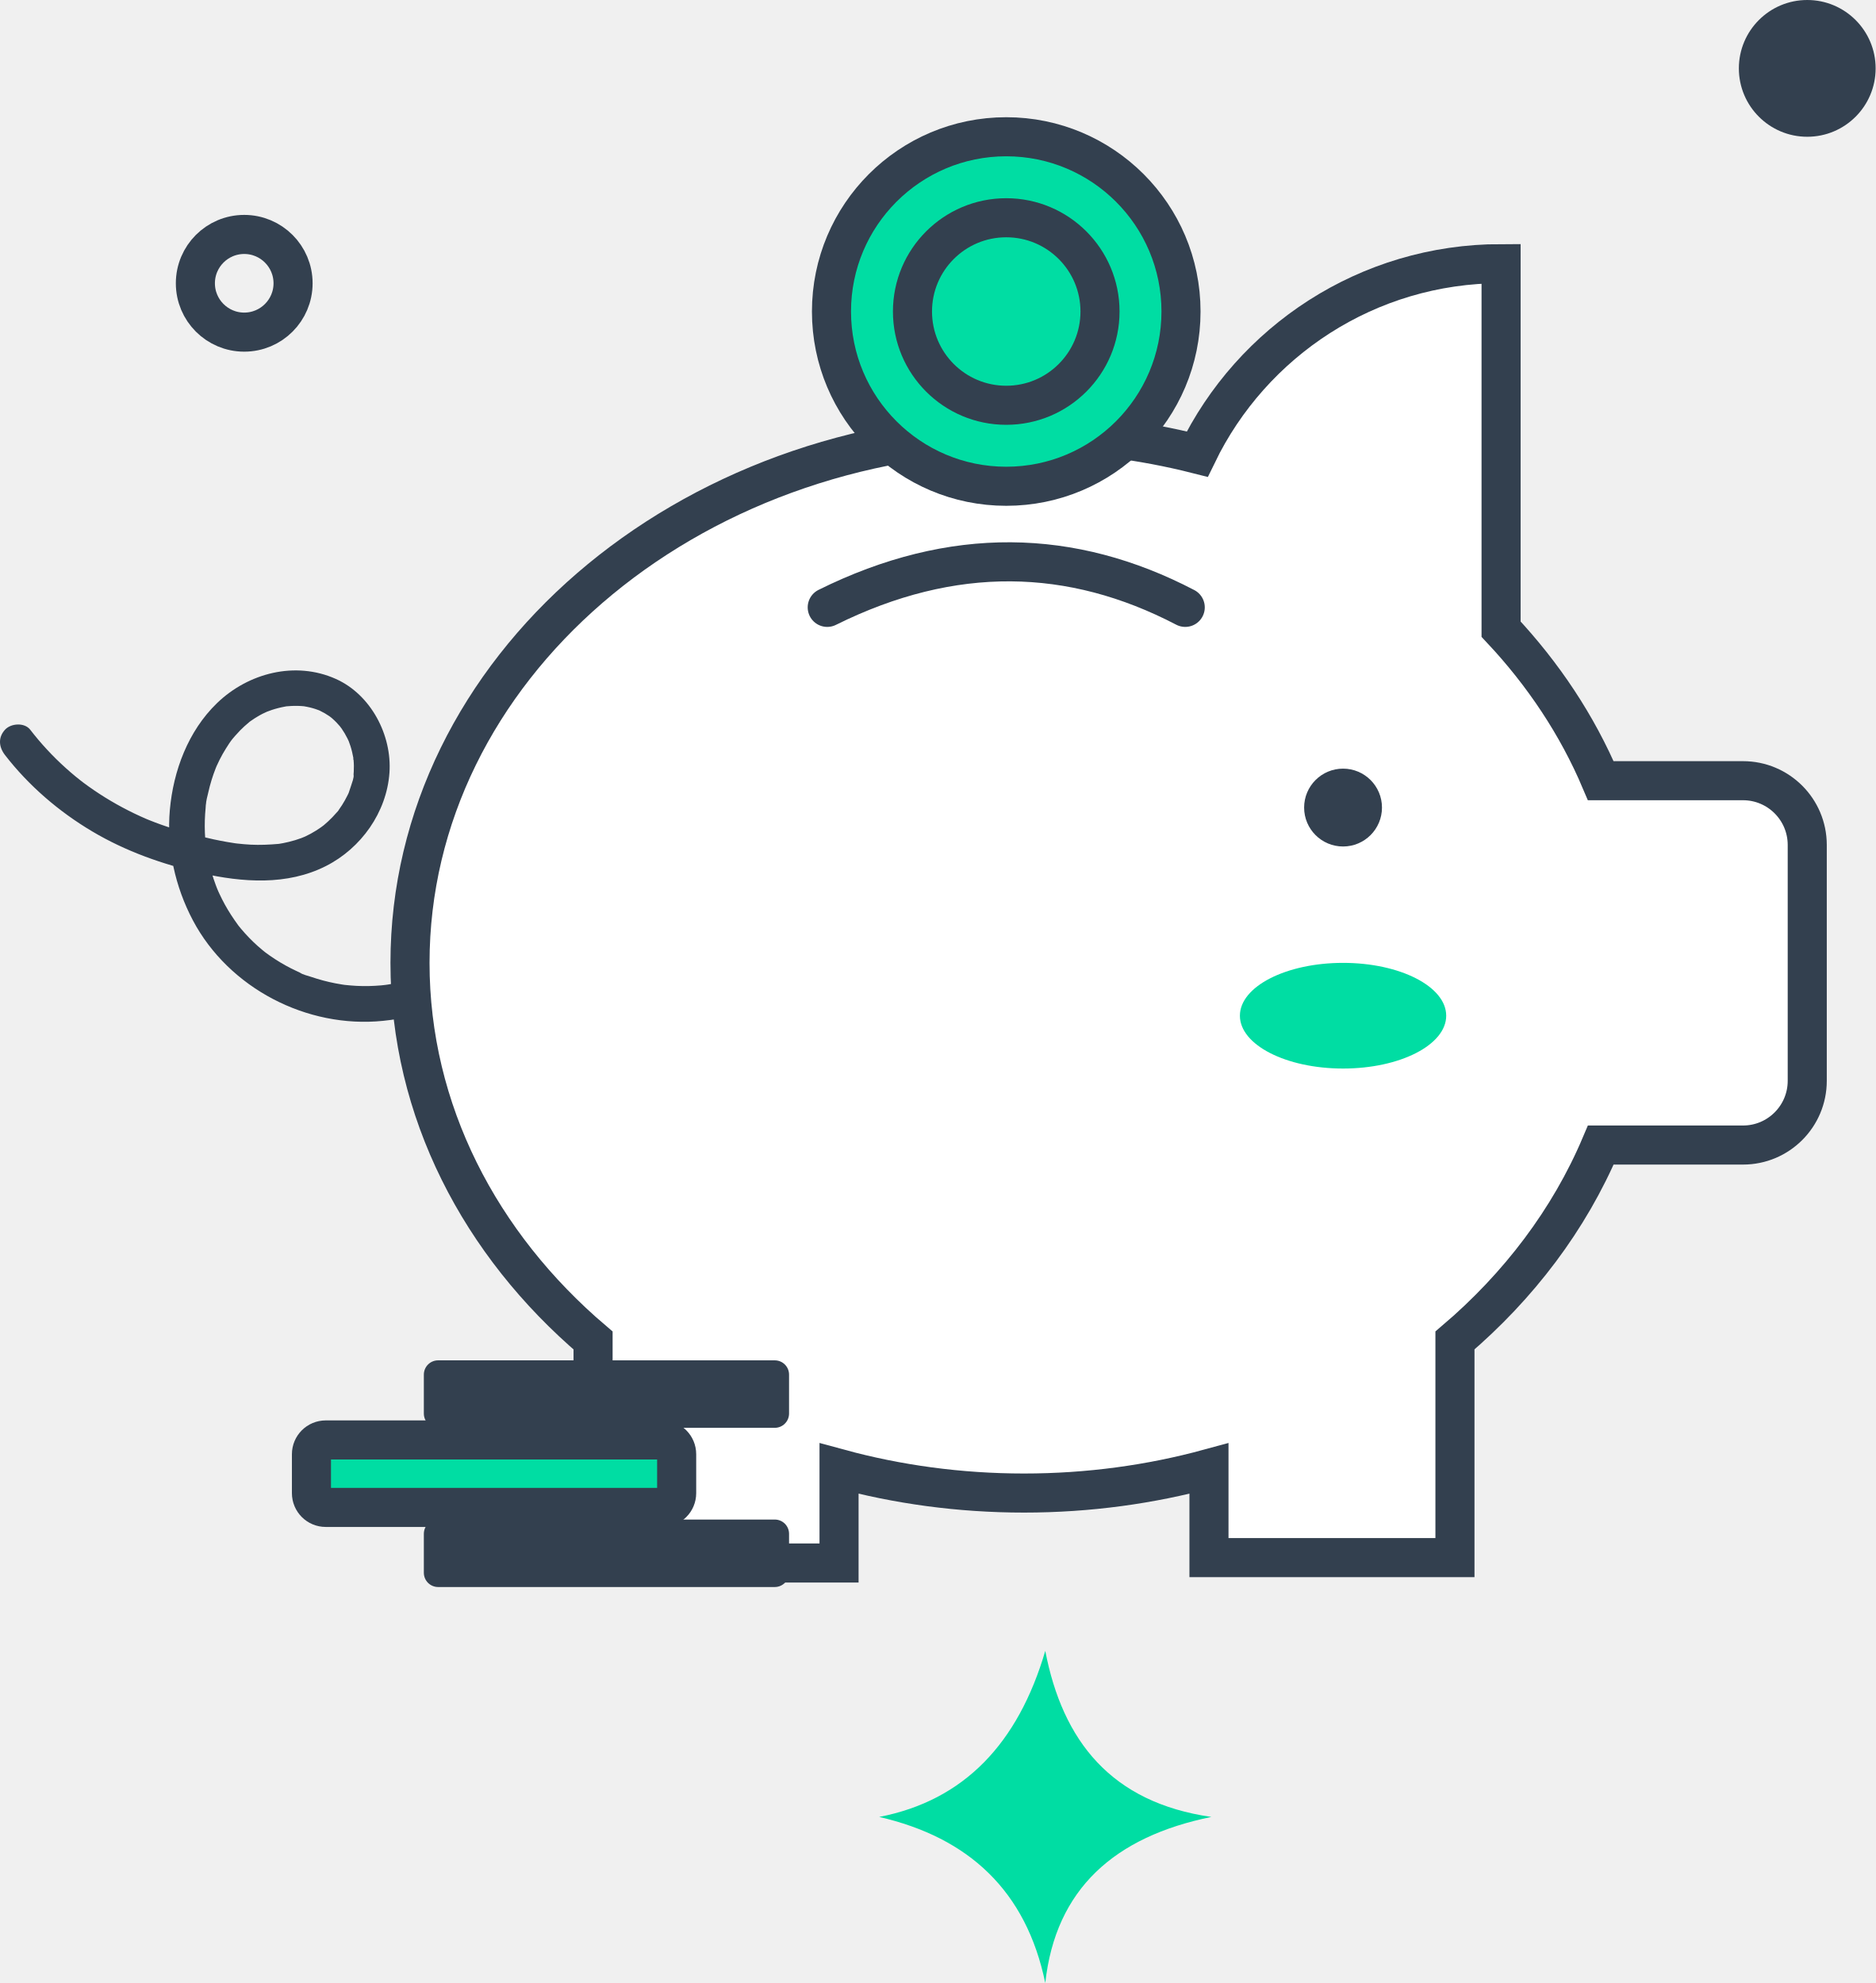
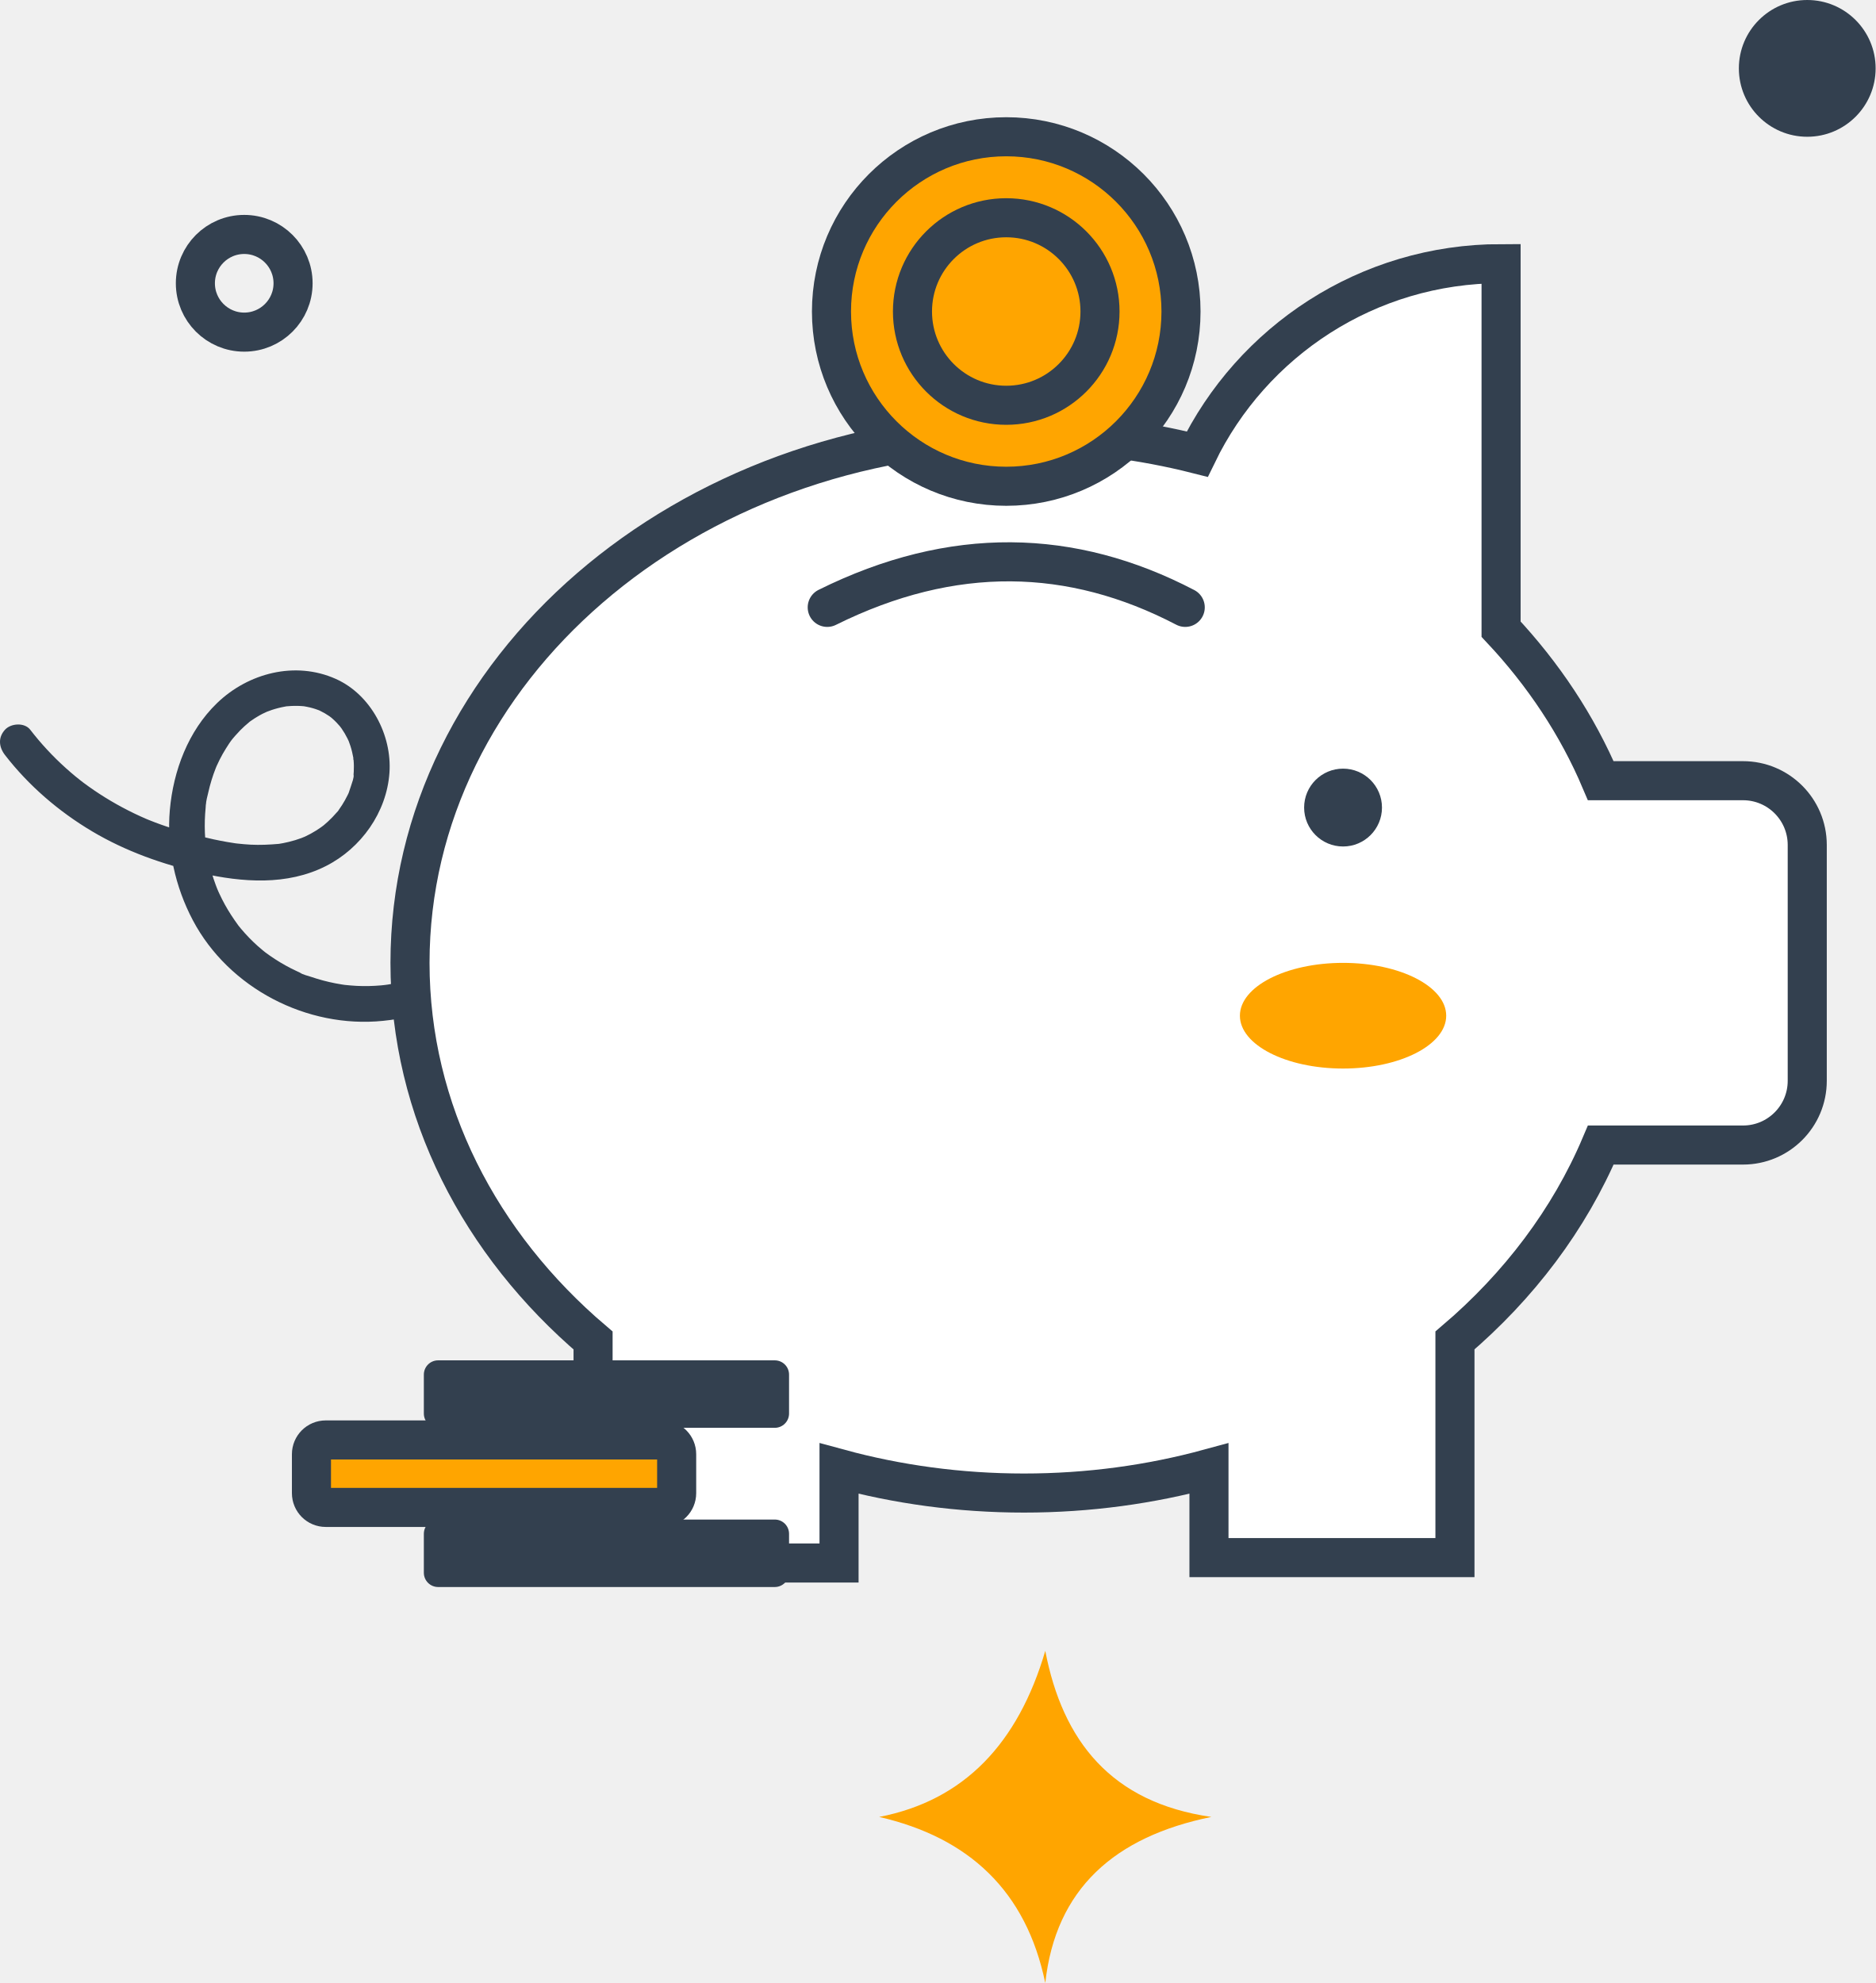
<svg xmlns="http://www.w3.org/2000/svg" width="192" height="203" viewBox="0 0 192 203" fill="none">
  <path d="M0.512 77.294C2.941 80.431 6.012 83.072 9.42 85.099C12.875 87.155 16.688 88.499 20.6 89.383C24.818 90.333 29.384 90.673 33.358 88.66C36.962 86.838 39.581 83.163 39.866 79.113C40.14 75.249 37.963 71.103 34.373 69.5C30.224 67.644 25.403 68.894 22.207 71.987C19.263 74.836 17.744 78.894 17.386 82.911C17.042 86.794 17.926 90.778 19.745 94.215C23.419 101.155 31.414 105.3 39.209 104.504C40.22 104.402 41.225 104.241 42.215 103.993C43.142 103.759 43.789 102.671 43.489 101.747C43.179 100.79 42.236 100.22 41.243 100.472C40.841 100.574 40.436 100.662 40.027 100.735C39.935 100.749 39.844 100.768 39.753 100.782C39.731 100.786 39.278 100.863 39.585 100.812C39.888 100.76 39.442 100.83 39.417 100.83C39.278 100.844 39.143 100.859 39.004 100.874C38.179 100.947 37.346 100.965 36.517 100.925C36.1 100.903 35.688 100.866 35.275 100.823C34.935 100.786 35.293 100.83 35.348 100.833C35.235 100.823 35.118 100.801 35.005 100.782C34.778 100.746 34.548 100.706 34.322 100.662C33.482 100.497 32.656 100.278 31.845 100.001C31.484 99.877 30.994 99.778 30.68 99.559C30.721 99.588 31.049 99.719 30.735 99.581C30.651 99.544 30.567 99.504 30.483 99.468C30.253 99.362 30.023 99.252 29.796 99.135C29.037 98.748 28.303 98.306 27.605 97.817C27.455 97.711 27.305 97.601 27.156 97.492C26.791 97.225 27.36 97.663 27.141 97.481C27.053 97.408 26.962 97.338 26.871 97.261C26.549 96.999 26.239 96.721 25.939 96.432C25.64 96.144 25.348 95.844 25.07 95.534C24.931 95.377 24.793 95.22 24.657 95.059C24.584 94.971 24.511 94.88 24.438 94.789C24.194 94.497 24.628 95.052 24.384 94.719C23.89 94.044 23.43 93.346 23.025 92.612C22.824 92.247 22.634 91.871 22.459 91.494C22.419 91.41 22.382 91.326 22.342 91.239C22.335 91.224 22.159 90.8 22.269 91.074C22.378 91.345 22.21 90.921 22.203 90.906C22.159 90.797 22.119 90.691 22.079 90.581C21.779 89.774 21.535 88.949 21.349 88.109C21.257 87.7 21.18 87.287 21.115 86.874C21.1 86.783 21.082 86.688 21.075 86.597C21.115 87.028 21.096 86.761 21.085 86.666C21.06 86.41 21.031 86.158 21.012 85.903C20.947 85.044 20.943 84.182 20.998 83.328C21.012 83.12 21.031 82.911 21.049 82.703C21.06 82.597 21.089 81.914 21.078 82.429C21.085 82.005 21.224 81.542 21.319 81.129C21.509 80.278 21.765 79.442 22.086 78.631C22.123 78.543 22.156 78.452 22.196 78.364C22.028 78.722 22.148 78.481 22.181 78.404C22.284 78.189 22.382 77.97 22.488 77.758C22.682 77.374 22.893 76.998 23.12 76.637C23.343 76.275 23.58 75.91 23.847 75.581C23.566 75.924 23.985 75.424 24.055 75.344C24.227 75.146 24.402 74.957 24.584 74.77C24.866 74.485 25.162 74.211 25.472 73.959C25.56 73.89 25.768 73.66 25.494 73.938C25.552 73.875 25.658 73.817 25.724 73.769C25.918 73.631 26.119 73.499 26.323 73.379C26.509 73.265 26.699 73.159 26.893 73.061C26.991 73.01 27.59 72.747 27.185 72.911C27.616 72.74 28.051 72.593 28.5 72.48C28.712 72.425 28.924 72.382 29.139 72.341C29.227 72.327 29.333 72.298 29.424 72.294C28.997 72.312 29.329 72.308 29.442 72.298C29.899 72.257 30.355 72.246 30.812 72.276C30.907 72.283 31.002 72.294 31.097 72.298C31.561 72.327 30.823 72.239 31.108 72.298C31.32 72.338 31.531 72.374 31.739 72.425C31.926 72.469 32.108 72.524 32.291 72.582C32.404 72.619 32.514 72.666 32.627 72.703C32.751 72.751 32.718 72.736 32.525 72.656C32.59 72.685 32.656 72.714 32.722 72.743C33.069 72.907 33.405 73.101 33.723 73.32C33.745 73.335 34.081 73.598 33.85 73.408C33.62 73.218 33.949 73.496 33.967 73.51C34.132 73.653 34.285 73.799 34.439 73.956C34.559 74.08 34.676 74.208 34.785 74.339C34.804 74.361 35.052 74.701 34.884 74.46C34.716 74.215 34.957 74.569 34.972 74.588C35.195 74.909 35.392 75.245 35.567 75.596C35.615 75.694 35.658 75.793 35.706 75.891C35.83 76.136 35.553 75.472 35.699 75.877C35.757 76.041 35.819 76.202 35.874 76.37C36.009 76.786 36.1 77.21 36.181 77.641C36.214 77.809 36.13 77.853 36.17 77.546C36.163 77.615 36.188 77.732 36.195 77.805C36.214 78.003 36.221 78.196 36.225 78.393C36.228 78.591 36.225 78.784 36.214 78.981C36.21 79.069 36.203 79.157 36.195 79.241C36.188 79.328 36.181 79.416 36.17 79.5C36.181 79.423 36.188 79.35 36.199 79.274C36.254 79.61 36.027 80.139 35.929 80.464C35.87 80.658 35.805 80.851 35.735 81.041C35.695 81.147 35.611 81.45 35.742 81.045C35.702 81.173 35.629 81.297 35.575 81.414C35.406 81.761 35.217 82.093 35.012 82.418C34.902 82.59 34.785 82.758 34.669 82.922C34.457 83.222 34.705 82.897 34.709 82.879C34.702 82.941 34.49 83.145 34.45 83.193C34.183 83.503 33.898 83.799 33.599 84.076C33.463 84.201 33.328 84.321 33.19 84.438C33.175 84.449 32.828 84.734 33.054 84.551C33.263 84.387 32.897 84.665 32.853 84.694C32.517 84.931 32.17 85.147 31.812 85.344C31.634 85.442 31.451 85.534 31.265 85.621C31.173 85.665 31.078 85.705 30.987 85.746C31.374 85.567 30.918 85.767 30.863 85.789C30.439 85.946 30.008 86.078 29.566 86.184C29.373 86.231 29.175 86.275 28.978 86.312C28.854 86.334 28.73 86.356 28.606 86.377C28.533 86.388 28.456 86.403 28.383 86.41C28.595 86.381 28.631 86.377 28.492 86.392C27.55 86.472 26.619 86.516 25.669 86.469C25.205 86.443 24.741 86.403 24.281 86.352C24.179 86.341 24.077 86.326 23.974 86.315C24.358 86.363 24.077 86.33 24 86.315C23.744 86.275 23.489 86.235 23.233 86.191C21.4 85.87 19.584 85.402 17.806 84.854C16.947 84.591 16.096 84.288 15.264 83.952C15.15 83.908 15.037 83.861 14.928 83.814C14.986 83.839 15.275 83.963 14.96 83.828C14.76 83.74 14.559 83.653 14.361 83.561C13.941 83.371 13.525 83.171 13.112 82.959C11.509 82.144 9.975 81.195 8.532 80.117C8.441 80.048 8.01 79.712 8.324 79.96C8.134 79.811 7.944 79.657 7.754 79.504C7.418 79.226 7.086 78.941 6.761 78.649C6.074 78.032 5.413 77.385 4.789 76.706C4.193 76.063 3.631 75.395 3.094 74.701C2.506 73.941 1.122 74.036 0.512 74.701C-0.226 75.515 -0.113 76.483 0.512 77.294Z" fill="#33404F" />
  <path d="M178.422 79.92H163.864C161.46 74.244 157.983 69.014 153.659 64.408V26.99C139.974 26.99 128.147 34.949 122.556 46.49C116.931 45.066 110.981 44.295 104.823 44.295C70.111 44.295 41.97 68.594 41.97 98.569C41.97 113.701 49.143 127.383 60.71 137.226V160.005H85.889V150.334C91.865 151.963 98.223 152.843 104.823 152.843C111.423 152.843 117.782 151.963 123.757 150.334V159.454H148.937V137.222C155.493 131.641 160.642 124.83 163.867 117.218H178.426C182.056 117.218 185 114.274 185 110.644V86.491C184.996 82.86 182.053 79.92 178.422 79.92Z" fill="white" stroke="#33404F" stroke-width="4" stroke-miterlimit="10" />
  <path d="M137.483 86.655C139.683 86.655 141.467 84.871 141.467 82.67C141.467 80.47 139.683 78.686 137.483 78.686C135.282 78.686 133.498 80.47 133.498 82.67C133.498 84.871 135.282 86.655 137.483 86.655Z" fill="#33404F" />
-   <path d="M137.483 109.387C143.314 109.387 148.042 106.966 148.042 103.978C148.042 100.991 143.314 98.569 137.483 98.569C131.651 98.569 126.924 100.991 126.924 103.978C126.924 106.966 131.651 109.387 137.483 109.387Z" fill="#00DDA3" />
+   <path d="M137.483 109.387C143.314 109.387 148.042 106.966 148.042 103.978C148.042 100.991 143.314 98.569 137.483 98.569C131.651 98.569 126.924 100.991 126.924 103.978C126.924 106.966 131.651 109.387 137.483 109.387Z" fill="orange" />
  <path d="M84.68 62.177C97.533 55.8 109.718 56.118 121.328 62.177" stroke="#33404F" stroke-width="4" stroke-miterlimit="10" stroke-linecap="round" />
-   <path d="M103.004 49.779C112.884 49.779 120.894 41.769 120.894 31.889C120.894 22.009 112.884 14 103.004 14C93.124 14 85.115 22.009 85.115 31.889C85.115 41.769 93.124 49.779 103.004 49.779Z" fill="#00DDA3" stroke="#33404F" stroke-width="4" stroke-miterlimit="10" />
-   <path d="M103.004 41.488C108.305 41.488 112.603 37.19 112.603 31.889C112.603 26.588 108.305 22.291 103.004 22.291C97.703 22.291 93.406 26.588 93.406 31.889C93.406 37.19 97.703 41.488 103.004 41.488Z" fill="#00DDA3" stroke="#33404F" stroke-width="4" stroke-miterlimit="10" />
+   <path d="M103.004 49.779C112.884 49.779 120.894 41.769 120.894 31.889C120.894 22.009 112.884 14 103.004 14C93.124 14 85.115 22.009 85.115 31.889C85.115 41.769 93.124 49.779 103.004 49.779Z" fill="orange" stroke="#33404F" stroke-width="4" stroke-miterlimit="10" />
+   <path d="M103.004 41.488C108.305 41.488 112.603 37.19 112.603 31.889C112.603 26.588 108.305 22.291 103.004 22.291C97.703 22.291 93.406 26.588 93.406 31.889C93.406 37.19 97.703 41.488 103.004 41.488Z" fill="orange" stroke="#33404F" stroke-width="4" stroke-miterlimit="10" />
  <path d="M79.312 146.166H44.848C44.041 146.166 43.387 145.512 43.387 144.705V140.72C43.387 139.913 44.041 139.259 44.848 139.259H79.312C80.119 139.259 80.772 139.913 80.772 140.72V144.705C80.772 145.512 80.115 146.166 79.312 146.166Z" fill="#33404F" />
-   <path d="M67.807 154.314H33.343C32.536 154.314 31.882 153.661 31.882 152.853V148.869C31.882 148.061 32.536 147.408 33.343 147.408H67.807C68.614 147.408 69.267 148.061 69.267 148.869V152.853C69.267 153.661 68.614 154.314 67.807 154.314Z" fill="#00DDA3" stroke="#33404F" stroke-width="4" stroke-miterlimit="10" />
+   <path d="M67.807 154.314H33.343C32.536 154.314 31.882 153.661 31.882 152.853V148.869C31.882 148.061 32.536 147.408 33.343 147.408H67.807C68.614 147.408 69.267 148.061 69.267 148.869V152.853C69.267 153.661 68.614 154.314 67.807 154.314Z" fill="orange" stroke="#33404F" stroke-width="4" stroke-miterlimit="10" />
  <path d="M79.312 162.463H44.848C44.041 162.463 43.387 161.809 43.387 161.002V157.017C43.387 156.21 44.041 155.556 44.848 155.556H79.312C80.119 155.556 80.772 156.21 80.772 157.017V161.002C80.772 161.809 80.115 162.463 79.312 162.463Z" fill="#33404F" />
  <circle cx="185" cy="7" r="7" fill="#33404F" />
  <circle cx="25" cy="29" r="5" stroke="#33404F" stroke-width="4" />
-   <path d="M107 169C104.228 178.451 98.711 184.312 90 186C99.157 188.11 105.045 193.549 107 203C108.053 193.354 114.106 188.02 124 186C113.756 184.529 108.775 178.234 107 169Z" fill="#00DDA3" />
+   <path d="M107 169C104.228 178.451 98.711 184.312 90 186C99.157 188.11 105.045 193.549 107 203C108.053 193.354 114.106 188.02 124 186C113.756 184.529 108.775 178.234 107 169Z" fill="orange" />
</svg>
